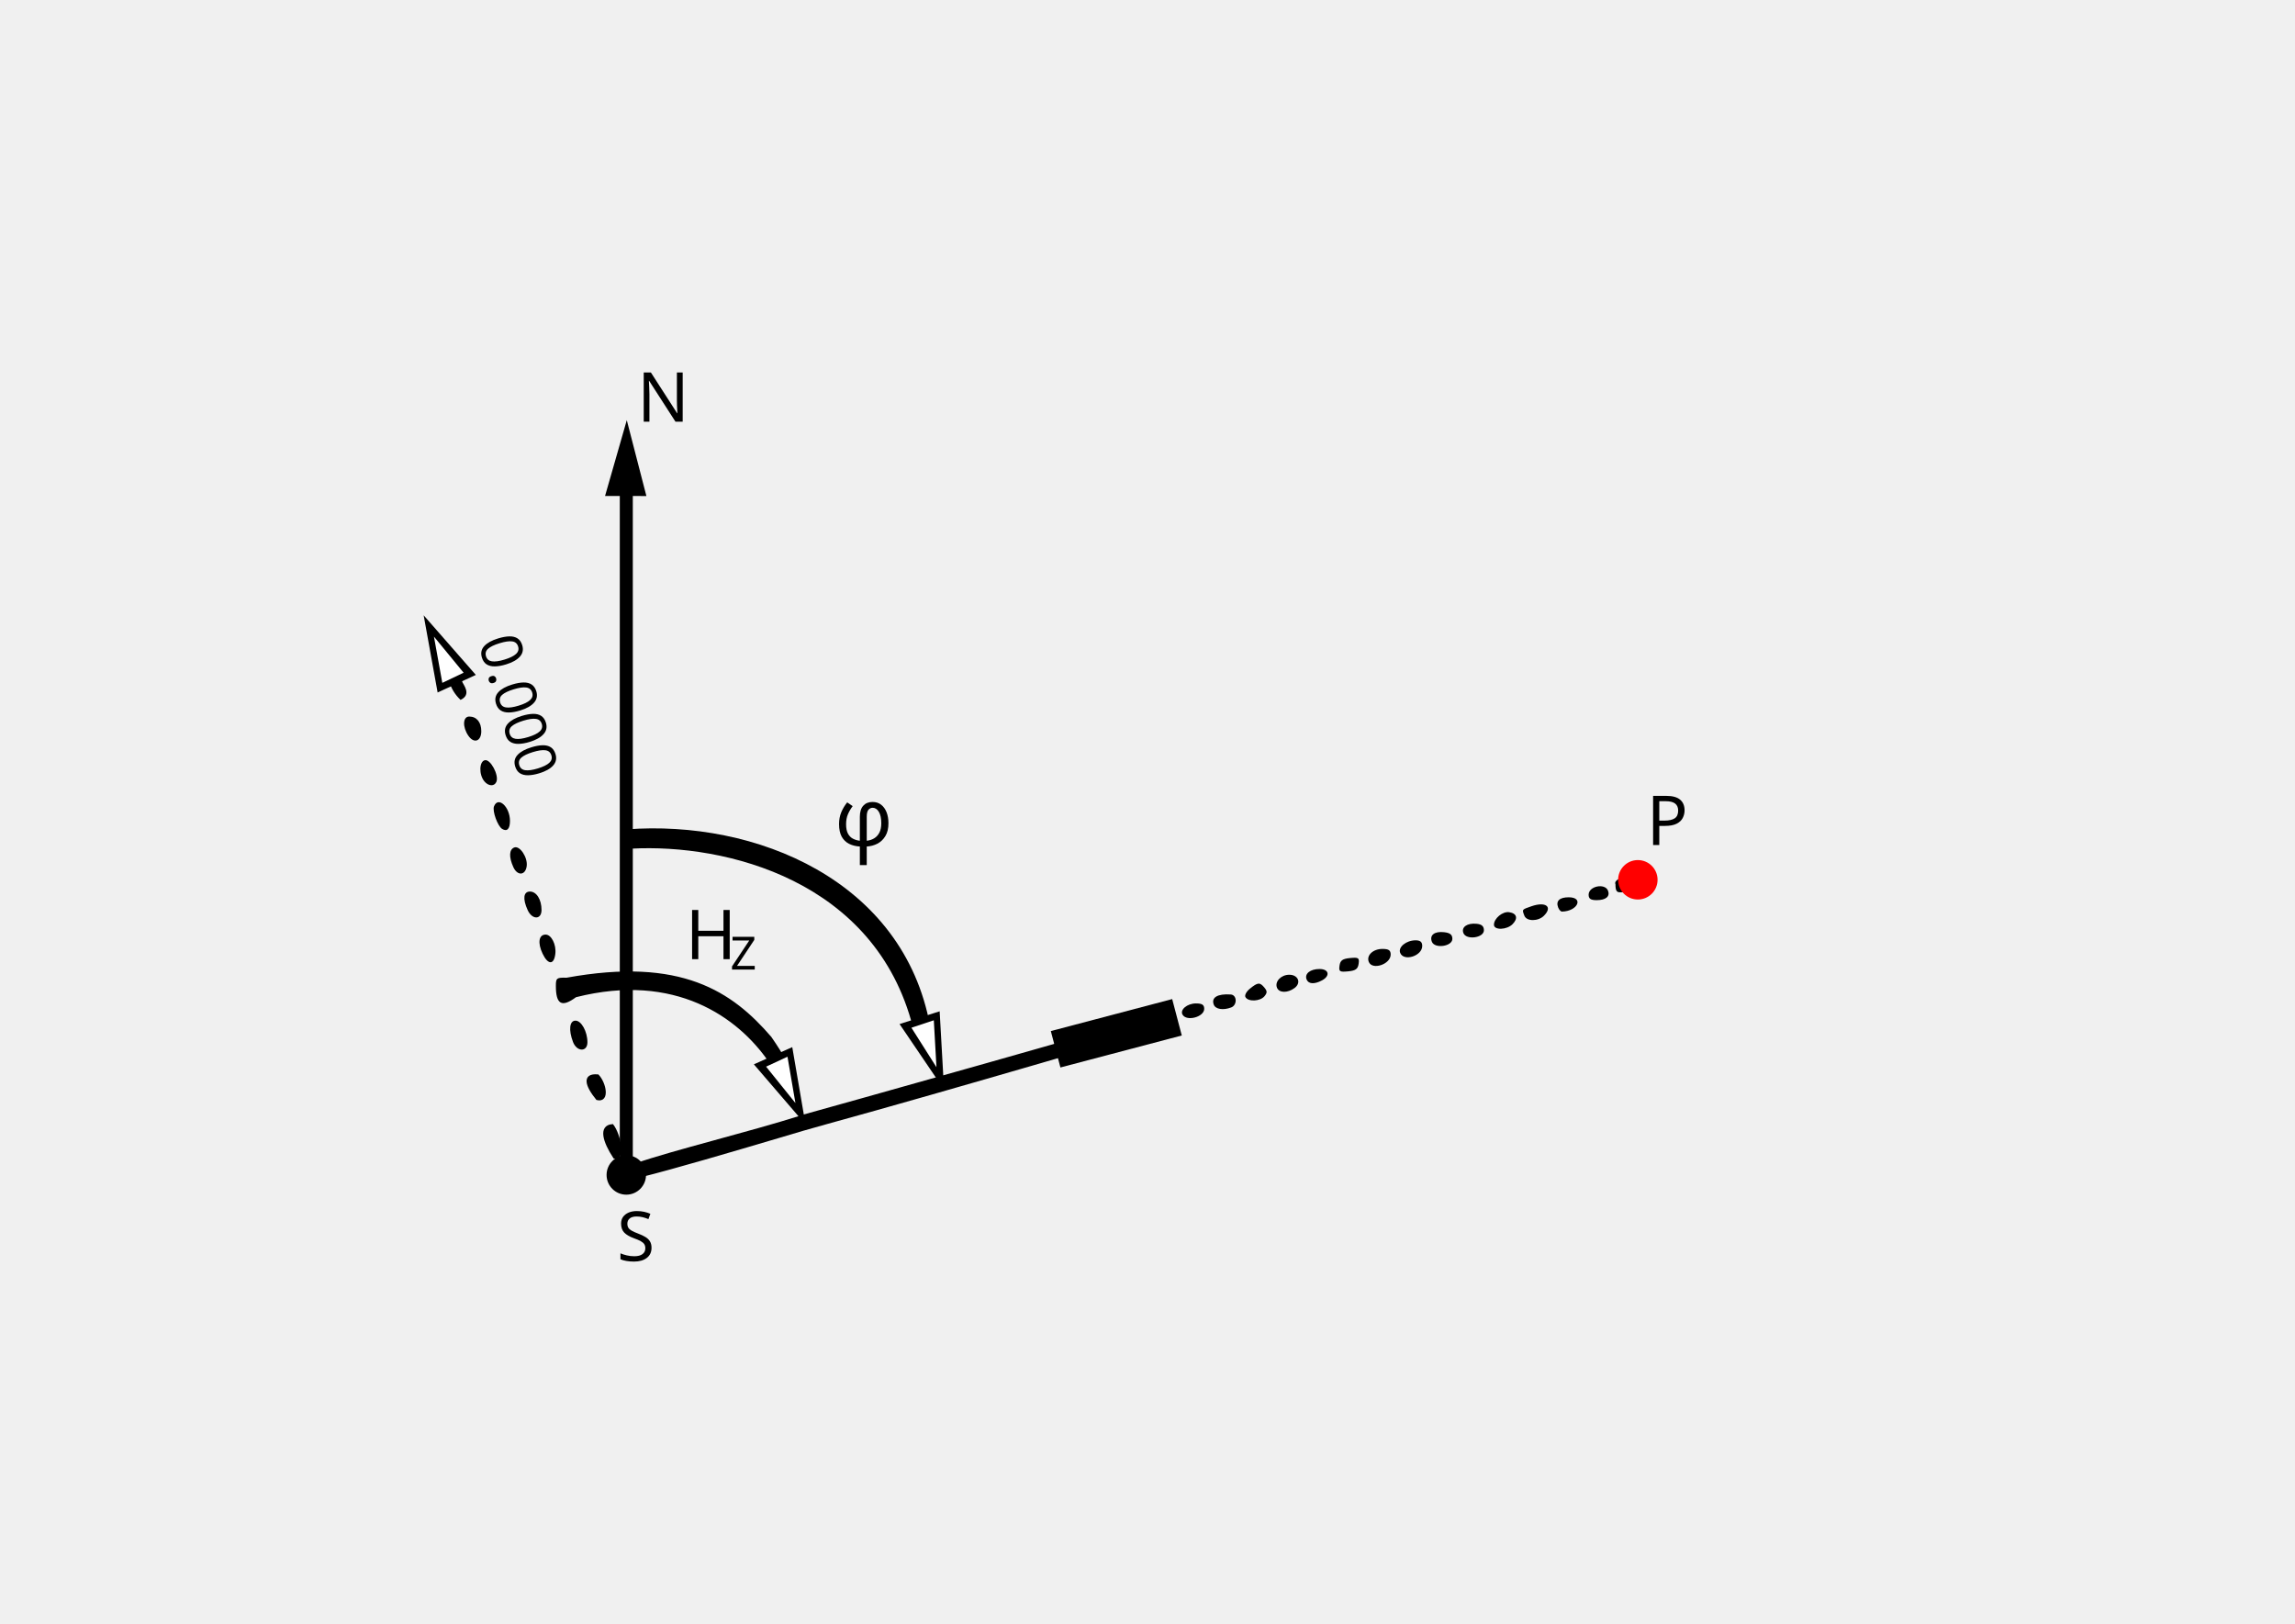
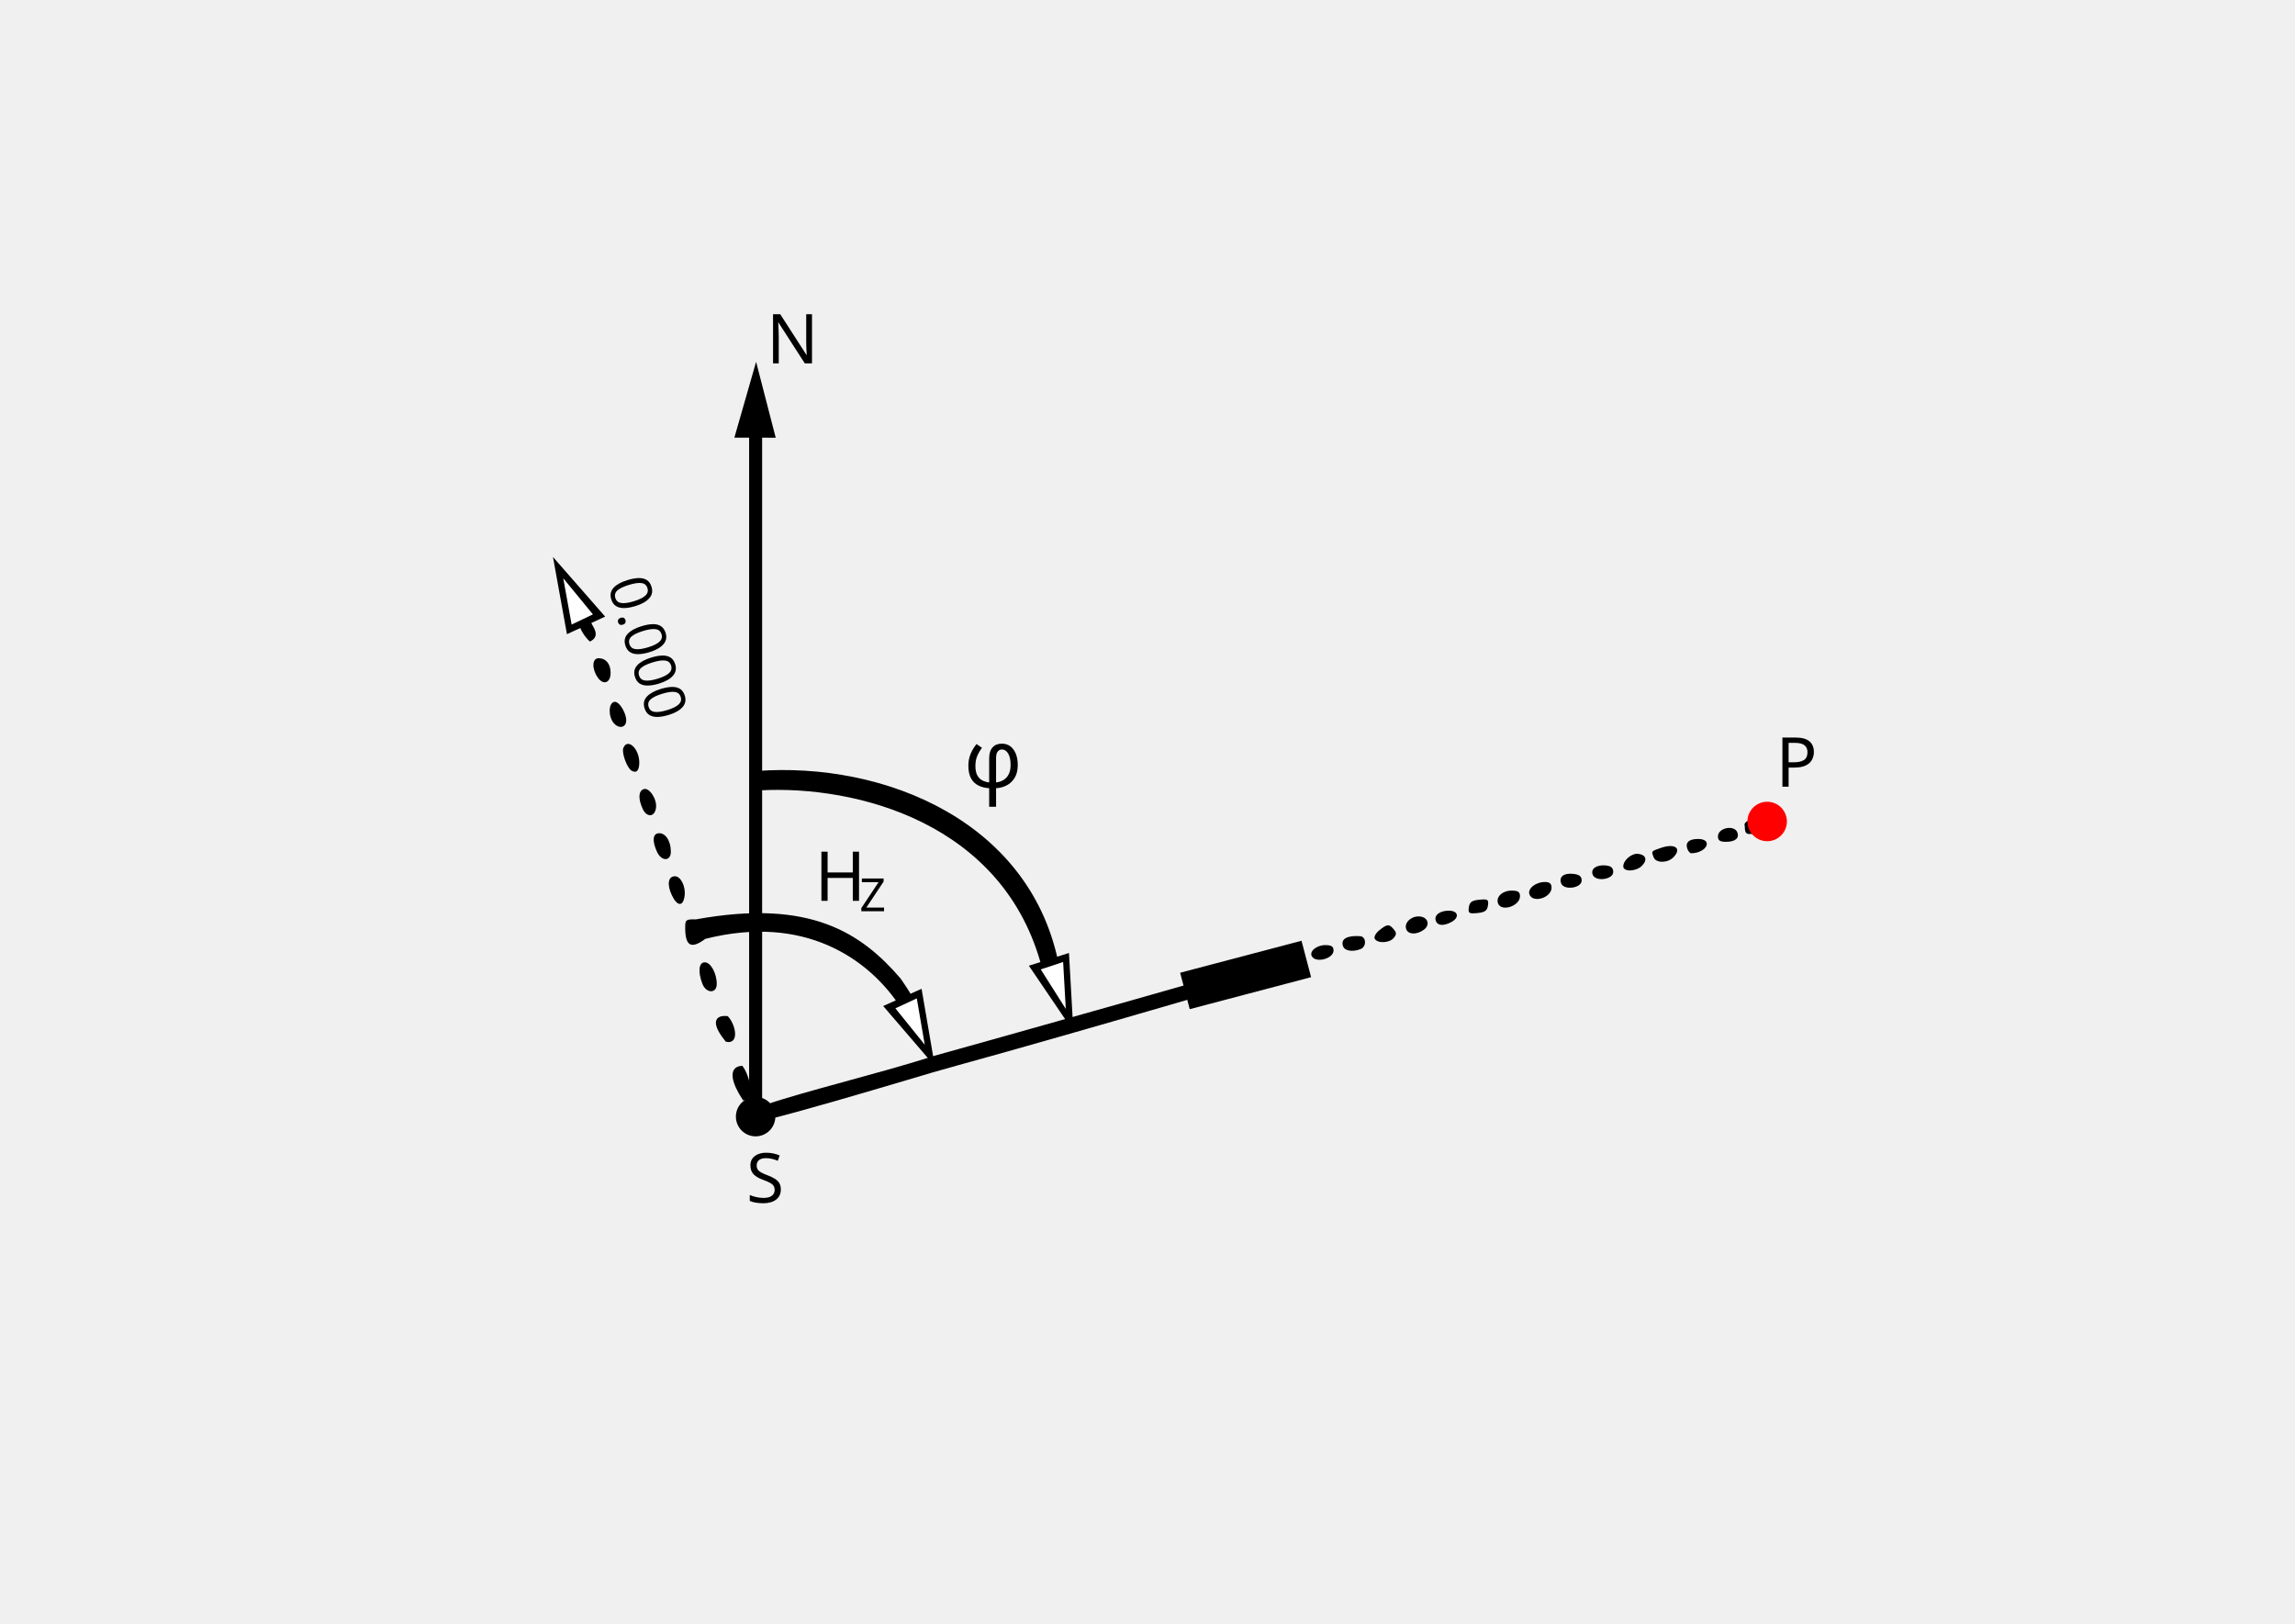
<svg xmlns="http://www.w3.org/2000/svg" id="svg2" version="1.1" width="800" height="566">
  <defs id="defs6" />
-   <path id="path3055" d="m 221.562,405.477 c 13.645,-4.688 38.871,-10.735 57.78,-16.71 -1.923,-4.51 -3.47,-12.433 -11.445,-18.727 -10.638,-15.45 -32.558,-31.177 -67.106,-22.446 -4.975,3.679 -7.022,2.533 -7.022,-3.931 0,-2.747 0.249,-2.937 3.75,-2.865 39.921,-7.277 57.729,4.795 71.365,20.652 9.52,13.802 4.136,9.933 10.087,27.36 5.284,-1.435 125.084,-34.951 128.282,-36.709 2.907,1.905 3.689,2.701 1.861,4.903 -4.269,1.319 -78.833,23.286 -120.846,34.816 -4.4,1.194 -12.05,3.411 -17,4.926 -15.759,4.669 -36.186,10.695 -48.065,13.648 -7.966,-1.338 -9.82,-2.67 -1.641,-4.916 z m -21.819,-42.274 c -1.602,-4.213 -1.227,-7.435 0.864,-7.435 2.058,0 4.161,3.814 4.161,7.547 0,3.44 -3.706,3.357 -5.025,-0.112 z m 212.498,-9.479 c -1.061,-1.717 1.57,-3.956 4.65,-3.956 2.157,0 2.878,0.474 2.878,1.893 0,2.809 -6.043,4.465 -7.527,2.063 z m 10.863,-3.523 c -0.962,-2.508 1.296,-3.864 5.914,-3.551 2.197,0.149 2.329,3.682 0.168,4.511 -2.794,1.072 -5.464,0.651 -6.082,-0.96 z m 11.064,-2.595 c -0.407,-0.658 0.266,-1.959 1.552,-3 2.752,-2.228 3.441,-2.274 5.048,-0.338 0.993,1.197 0.993,1.803 0,3 -1.476,1.778 -5.58,1.988 -6.6,0.338 z m 10.957,-3.351 c -0.817,-2.129 1.442,-4.487 4.297,-4.487 3.139,0 4.258,2.86 1.818,4.645 -2.457,1.797 -5.394,1.721 -6.115,-0.157 z m 10.328,-2.865 c -0.762,-1.986 1.276,-3.622 4.515,-3.622 3.289,0 3.81,2.389 0.866,3.965 -2.668,1.428 -4.752,1.295 -5.381,-0.343 z m 11.486,-4.803 c 0.257,-1.814 1.054,-2.389 3.657,-2.638 2.981,-0.286 3.294,-0.077 3,2 -0.257,1.814 -1.054,2.389 -3.657,2.638 -2.981,0.286 -3.294,0.077 -3,-2 z m 10.185,-1.332 c -0.866,-2.256 1.505,-4.487 4.766,-4.487 2.194,0 2.878,0.467 2.878,1.965 0,3.415 -6.48,5.553 -7.643,2.522 z m -287.978,-2.82 c -1.797,-3.767 -1.338,-6.667 1.055,-6.667 2.009,0 3.762,3.49 3.378,6.722 -0.465,3.913 -2.553,3.887 -4.433,-0.055 z m 298.928,-0.312 c -0.77,-2.008 2.132,-4.355 5.385,-4.355 1.628,0 2.309,0.579 2.309,1.965 0,3.514 -6.489,5.53 -7.694,2.391 z m 11.054,-3.859 c -0.886,-2.309 0.911,-3.708 4.268,-3.325 2.096,0.239 2.872,0.869 2.872,2.328 0,2.65 -6.174,3.512 -7.14,0.997 z m 10.987,-3.034 c -0.799,-2.083 1.342,-3.565 4.653,-3.222 1.747,0.181 2.5,0.861 2.5,2.259 0,2.676 -6.176,3.508 -7.153,0.963 z m 10.653,-2.892 c 0,-2.213 3.024,-4.711 5.296,-4.375 2.689,0.398 3.188,2.176 1.177,4.187 -2.018,2.018 -6.473,2.147 -6.473,0.188 z m 10.607,-3.153 c -0.85,-2.216 -0.928,-2.111 2.421,-3.278 5.015,-1.748 7.546,0.143 4.4,3.289 -2.03,2.03 -6.041,2.024 -6.822,-0.01 z m -347.446,-1.965 c -1.782,-3.912 -1.466,-6.453 0.804,-6.453 2.29,0 4.035,2.783 4.035,6.434 0,3.44 -3.275,3.452 -4.839,0.019 z m 359.219,-0.905 c -0.868,-2.261 0.466,-3.548 3.679,-3.548 5.388,0 3.092,4.891 -2.34,4.986 -0.43,0.008 -1.032,-0.64 -1.339,-1.438 z m 24.254,-4.949 c -2.453,-1.077 -4.294,1.149 -4.275,-3.106 -1.215,-2.904 10.225,-4.37 4.275,3.106 z m -13.634,0.508 c 0,-3.002 5.706,-4.15 6.762,-1.397 0.762,1.986 -0.724,3.29 -3.962,3.29 -2.081,0 -2.8,-0.486 -2.8,-1.893 z m -374.822,-9.615 c -1.603,-3.519 -1.48,-6.162 0.32,-6.853 1.948,-0.748 4.762,3.505 4.329,6.543 -0.461,3.239 -3.23,3.423 -4.649,0.31 z m -3.913,-13.328 c -1.562,-0.966 -3.461,-6.21 -2.837,-7.836 1.41,-3.674 5.572,0.096 5.572,5.048 0,2.802 -1.024,3.846 -2.735,2.788 z m -6.192,-16.576 c -1.951,-2.35 -1.83,-6.956 0.193,-7.375 1.939,-0.401 4.918,5.145 4.02,7.485 -0.657,1.713 -2.745,1.659 -4.213,-0.11 z m -5.545,-15.852 c -2.141,-3.057 -1.992,-6.736 0.273,-6.736 2.571,0 4.2,1.975 4.2,5.093 0,3.522 -2.511,4.444 -4.473,1.643 z m -2.209,-18.979 c 0.272,1.042 3.556,4.517 -0.546,6.44 -8.371,-7.847 -2.748,-20.558 0.546,-6.44 z" style="fill:#000000" />
-   <path id="path3051" d="m 425.518,567.02 c 8.938,-0.166 23.562,-0.166 32.5,0 8.938,0.166 1.625,0.301 -16.25,0.301 -17.875,0 -25.188,-0.136 -16.25,-0.301 z" style="fill:#d2d2d2" />
-   <path id="path3049" d="m 424.076,567.02 c 7.045,-0.172 18.295,-0.172 25,10e-4 6.705,0.173 0.942,0.314 -12.808,0.313 -13.75,-6.1e-4 -19.236,-0.142 -12.192,-0.314 z" style="fill:#afafaf" />
-   <path id="path3047" d="m 425.518,567.023 c 5.088,-0.181 13.412,-0.181 18.5,0 5.088,0.181 0.925,0.33 -9.25,0.33 -10.175,0 -14.338,-0.148 -9.25,-0.33 z" style="fill:#909090" />
-   <path style="fill:#000000;stroke:#000000;stroke-width:1px;stroke-linecap:butt;stroke-linejoin:miter;stroke-opacity:1" d="m 216.551,405.133 0,-235.997 3.536,0 0,239.532 z" id="path3067" />
-   <path style="fill:#000000;fill-opacity:1" d="m 318.244,358.111 c -13.085,-51.299 -65.326,-64.056 -98.132,-62.298 -2.731,-4.461 -1.329,23.968 -1.69,-6.718 45.064,-3.427 96.45,17.792 105.791,68.52 -1.655,6.058 -1.579,5.385 -5.969,0.496 z" id="path3071" />
-   <path style="fill:#ff0000;fill-opacity:1" id="path3109-08-3-0" d="m 138.125,214.75 a 6.875,6.875 0 1 1 -13.75,0 6.875,6.875 0 1 1 13.75,0 z" transform="translate(439.678,91.92166)" />
-   <text xml:space="preserve" style="font-size:40px;font-style:normal;font-weight:normal;line-height:125%;letter-spacing:0px;word-spacing:0px;fill:#000000;fill-opacity:1;stroke:none;font-family:Sans" x="222.066" y="146.986" id="text3428">
-     <tspan id="tspan3430" x="222.066" y="146.986" style="font-size:24px">N</tspan>
-   </text>
-   <text xml:space="preserve" style="font-size:40px;font-style:normal;font-weight:normal;line-height:125%;letter-spacing:0px;word-spacing:0px;fill:#000000;fill-opacity:1;stroke:none;font-family:Sans" x="290.933" y="294.819" id="text3527-9">
-     <tspan id="tspan3529-5" x="290.933" y="294.819" style="font-size:28px">φ</tspan>
-   </text>
-   <path style="fill:#000000;fill-opacity:1" id="path3109-08-3-0-7" d="m 138.125,214.75 a 6.875,6.875 0 1 1 -13.75,0 6.875,6.875 0 1 1 13.75,0 z" transform="translate(87.06922,194.8026)" />
-   <path style="fill:#000000;stroke:#000000;stroke-width:1px;stroke-linecap:butt;stroke-linejoin:miter;stroke-opacity:1" d="m 279.992,390.252 -16.386,-19.072 12.18,-5.46 z" id="path3223-34-2" />
-   <path style="fill:#ffffff;stroke:#000000;stroke-width:0.734px;stroke-linecap:butt;stroke-linejoin:miter;stroke-opacity:1" d="m 277.874,385.823 -11.409,-14.153 8.32,-3.863 z" id="path3223-4-87-0" />
-   <rect style="fill:#000000;fill-opacity:1" id="rect3160" width="43.75" height="13.125" x="262.596" y="440.894" transform="matrix(0.9669718,-0.2548832,0.2548832,0.9669718,0,0)" />
-   <path style="fill:#000000;stroke:#000000;stroke-width:1px;stroke-linecap:butt;stroke-linejoin:miter;stroke-opacity:1" d="m 328.485,378.031 -14.121,-20.805 12.72,-4.046 z" id="path3223-34-8" />
-   <path style="fill:#ffffff;stroke:#000000;stroke-width:0.734px;stroke-linecap:butt;stroke-linejoin:miter;stroke-opacity:1" d="m 326.882,373.391 -9.733,-15.354 8.704,-2.896 z" id="path3223-4-87-1" />
-   <path style="fill:#000000;stroke:#000000;stroke-width:1px;stroke-linecap:butt;stroke-linejoin:miter;stroke-opacity:1" d="m 148.492,216.165 16.563,18.919 -12.129,5.573 z" id="path3223-34-7" />
-   <path style="fill:#ffffff;stroke:#000000;stroke-width:0.734px;stroke-linecap:butt;stroke-linejoin:miter;stroke-opacity:1" d="m 150.652,220.575 11.54,14.046 -8.284,3.941 z" id="path3223-4-87-8" />
-   <path style="fill:#000000;stroke:#000000;stroke-width:1px;stroke-linecap:butt;stroke-linejoin:miter;stroke-opacity:1" d="m 218.462,148.352 -6.889,24.034 13.105,0.011 z" id="path3223-2-5" />
-   <path style="fill:#000000;stroke:#000000;stroke-width:0.928px;stroke-linecap:butt;stroke-linejoin:miter;stroke-opacity:1" d="m 208.175,383.009 c -3.759,-4.615 -4.925,-8.513 0.2,-8.045 2.48,2.655 3.753,9 -0.2,8.045 z" id="path3210" />
-   <path style="fill:#000000;stroke:#000000;stroke-width:1px;stroke-linecap:butt;stroke-linejoin:miter;stroke-opacity:1" d="m 214.219,403.383 c -3.672,-5.584 -5.1,-10.69 -0.779,-11.04 2.377,3.152 4.182,11.582 0.779,11.04 z" id="path3210-3" />
-   <text xml:space="preserve" style="font-size:40px;font-style:normal;font-weight:normal;line-height:125%;letter-spacing:0px;word-spacing:0px;fill:#000000;fill-opacity:1;stroke:none;font-family:Sans" x="238.927" y="334.332" id="text3428-3">
-     <tspan id="tspan3430-1" x="238.927" y="334.332" style="font-size:24px">H</tspan>
-   </text>
-   <text xml:space="preserve" style="font-size:18px;font-style:normal;font-weight:normal;line-height:125%;letter-spacing:0px;word-spacing:0px;fill:#000000;fill-opacity:1;stroke:none;font-family:Sans" x="254.558" y="337.958" id="text3251">
-     <tspan id="tspan3253" x="254.558" y="337.958" style="font-size:16px">Z</tspan>
-   </text>
-   <text xml:space="preserve" style="font-size:40px;font-style:normal;font-weight:normal;line-height:125%;letter-spacing:0px;word-spacing:0px;fill:#000000;fill-opacity:1;stroke:none;font-family:Sans" x="573.919" y="294.557" id="text3428-6">
-     <tspan id="tspan3430-11" x="573.919" y="294.557" style="font-size:24px">P</tspan>
-   </text>
-   <text xml:space="preserve" style="font-size:40px;font-style:normal;font-weight:normal;line-height:125%;letter-spacing:0px;word-spacing:0px;fill:#000000;fill-opacity:1;stroke:none;font-family:Sans" x="262.585" y="-93.856" id="text3428-34" transform="matrix(0.2922893,0.9563299,-0.9563299,0.2922893,0,0)">
-     <tspan id="tspan3430-9" x="262.585" y="-93.856" style="font-size:20px">0.000</tspan>
-   </text>
-   <text xml:space="preserve" style="font-size:40px;font-style:normal;font-weight:normal;line-height:125%;letter-spacing:0px;word-spacing:0px;fill:#000000;fill-opacity:1;stroke:none;font-family:Sans" x="215.062" y="439.514" id="text3428-8">
-     <tspan id="tspan3430-15" x="215.062" y="439.514" style="font-size:24px">S</tspan>
-   </text>
+   <g id="g3013">
+     <path style="fill:#000000" d="m 266.64,385.147 c 13.645,-4.688 38.871,-10.735 57.78,-16.71 -1.923,-4.51 -3.47,-12.433 -11.445,-18.727 -10.638,-15.45 -32.558,-31.177 -67.106,-22.446 -4.975,3.679 -7.022,2.533 -7.022,-3.931 0,-2.747 0.249,-2.937 3.75,-2.865 39.921,-7.277 57.729,4.795 71.365,20.652 9.52,13.802 4.136,9.933 10.087,27.36 5.284,-1.435 125.084,-34.951 128.282,-36.709 2.907,1.905 3.689,2.701 1.861,4.903 -4.269,1.319 -78.833,23.286 -120.846,34.816 -4.4,1.194 -12.05,3.411 -17,4.926 -15.759,4.669 -36.186,10.695 -48.065,13.648 -7.966,-1.338 -9.82,-2.67 -1.641,-4.916 z m -21.819,-42.274 c -1.602,-4.213 -1.227,-7.435 0.864,-7.435 2.058,0 4.161,3.814 4.161,7.547 0,3.44 -3.706,3.357 -5.025,-0.112 z m 212.498,-9.479 c -1.061,-1.717 1.57,-3.956 4.65,-3.956 2.157,0 2.878,0.474 2.878,1.893 0,2.809 -6.043,4.465 -7.527,2.063 z m 10.863,-3.523 c -0.962,-2.508 1.296,-3.864 5.914,-3.551 2.197,0.149 2.329,3.682 0.168,4.511 -2.794,1.072 -5.464,0.651 -6.082,-0.96 z m 11.064,-2.595 c -0.407,-0.658 0.266,-1.959 1.552,-3 2.752,-2.228 3.441,-2.274 5.048,-0.338 0.993,1.197 0.993,1.803 0,3 -1.476,1.778 -5.58,1.988 -6.6,0.338 z m 10.957,-3.351 c -0.817,-2.129 1.442,-4.487 4.297,-4.487 3.139,0 4.258,2.86 1.818,4.645 -2.457,1.797 -5.394,1.721 -6.115,-0.157 z m 10.328,-2.865 c -0.762,-1.986 1.276,-3.622 4.515,-3.622 3.289,0 3.81,2.389 0.866,3.965 -2.668,1.428 -4.752,1.295 -5.381,-0.343 z m 11.486,-4.803 c 0.257,-1.814 1.054,-2.389 3.657,-2.638 2.981,-0.286 3.294,-0.077 3,2 -0.257,1.814 -1.054,2.389 -3.657,2.638 -2.981,0.286 -3.294,0.077 -3,-2 z m 10.185,-1.332 c -0.866,-2.256 1.505,-4.487 4.766,-4.487 2.194,0 2.878,0.467 2.878,1.965 0,3.415 -6.48,5.553 -7.643,2.522 z M 234.224,312.106 c -1.797,-3.767 -1.338,-6.667 1.055,-6.667 2.009,0 3.762,3.49 3.378,6.722 -0.465,3.913 -2.553,3.887 -4.433,-0.055 z m 298.928,-0.312 c -0.77,-2.008 2.132,-4.355 5.385,-4.355 1.628,0 2.309,0.579 2.309,1.965 0,3.514 -6.489,5.53 -7.694,2.391 z m 11.054,-3.859 c -0.886,-2.309 0.911,-3.708 4.268,-3.325 2.096,0.239 2.872,0.869 2.872,2.328 0,2.65 -6.174,3.512 -7.14,0.997 z m 10.987,-3.034 c -0.799,-2.083 1.342,-3.565 4.653,-3.222 1.747,0.181 2.5,0.861 2.5,2.259 0,2.676 -6.176,3.508 -7.153,0.963 z m 10.653,-2.892 c 0,-2.213 3.024,-4.711 5.296,-4.375 2.689,0.398 3.188,2.176 1.177,4.187 -2.018,2.018 -6.473,2.147 -6.473,0.188 z m 10.607,-3.153 c -0.85,-2.216 -0.928,-2.111 2.421,-3.278 5.015,-1.748 7.546,0.143 4.4,3.289 -2.03,2.03 -6.041,2.024 -6.822,-0.01 z M 229.006,296.891 c -1.782,-3.912 -1.466,-6.453 0.804,-6.453 2.29,0 4.035,2.783 4.035,6.434 0,3.44 -3.275,3.452 -4.839,0.019 z m 359.219,-0.905 c -0.868,-2.261 0.466,-3.548 3.679,-3.548 5.388,0 3.092,4.891 -2.34,4.986 -0.43,0.008 -1.032,-0.64 -1.339,-1.438 z m 24.254,-4.949 c -2.453,-1.077 -4.294,1.149 -4.275,-3.106 -1.215,-2.904 10.225,-4.37 4.275,3.106 z m -13.634,0.508 c 0,-3.002 5.706,-4.15 6.762,-1.397 0.762,1.986 -0.724,3.29 -3.962,3.29 -2.081,0 -2.8,-0.486 -2.8,-1.893 z m -374.822,-9.615 c -1.603,-3.519 -1.48,-6.162 0.32,-6.853 1.948,-0.748 4.762,3.505 4.329,6.543 -0.461,3.239 -3.23,3.423 -4.649,0.31 z m -3.913,-13.328 c -1.562,-0.966 -3.461,-6.21 -2.837,-7.836 1.41,-3.674 5.572,0.096 5.572,5.048 0,2.802 -1.024,3.846 -2.735,2.788 z m -6.192,-16.576 c -1.951,-2.35 -1.83,-6.956 0.193,-7.375 1.939,-0.401 4.918,5.145 4.02,7.485 -0.657,1.713 -2.745,1.659 -4.213,-0.11 z m -5.545,-15.852 c -2.141,-3.057 -1.992,-6.736 0.273,-6.736 2.571,0 4.2,1.975 4.2,5.093 0,3.522 -2.511,4.444 -4.473,1.643 z m -2.209,-18.979 c 0.272,1.042 3.556,4.517 -0.546,6.44 -8.371,-7.847 -2.748,-20.558 0.546,-6.44 z" id="path3055" />
+     <path id="path3067" d="m 261.63,384.804 0,-235.997 3.536,0 0,239.532 z" style="fill:#000000;stroke:#000000;stroke-width:1px;stroke-linecap:butt;stroke-linejoin:miter;stroke-opacity:1" />
+     <path id="path3071" d="m 363.322,337.782 c -13.085,-51.299 -65.326,-64.056 -98.132,-62.298 -2.731,-4.461 -1.329,23.968 -1.69,-6.718 45.064,-3.427 96.45,17.792 105.791,68.52 -1.655,6.058 -1.579,5.385 -5.969,0.496 z" style="fill:#000000;fill-opacity:1" />
+     <path transform="translate(484.756,71.59234)" d="m 138.125,214.75 a 6.875,6.875 0 1 1 -13.75,0 6.875,6.875 0 1 1 13.75,0 z" id="path3109-08-3-0" style="fill:#ff0000;fill-opacity:1" />
+     <text id="text3428" y="126.657" x="267.144" style="font-size:40px;font-style:normal;font-weight:normal;line-height:125%;letter-spacing:0px;word-spacing:0px;fill:#000000;fill-opacity:1;stroke:none;font-family:Sans" xml:space="preserve">
+       <tspan style="font-size:24px" y="126.657" x="267.144" id="tspan3430">N</tspan>
+     </text>
+     <text id="text3527-9" y="274.49" x="336.011" style="font-size:40px;font-style:normal;font-weight:normal;line-height:125%;letter-spacing:0px;word-spacing:0px;fill:#000000;fill-opacity:1;stroke:none;font-family:Sans" xml:space="preserve">
+       <tspan style="font-size:28px" y="274.49" x="336.011" id="tspan3529-5">φ</tspan>
+     </text>
+     <path transform="translate(132.1473,174.4733)" d="m 138.125,214.75 a 6.875,6.875 0 1 1 -13.75,0 6.875,6.875 0 1 1 13.75,0 z" id="path3109-08-3-0-7" style="fill:#000000;fill-opacity:1" />
+     <path id="path3223-34-2" d="m 325.07,369.922 -16.386,-19.072 12.18,-5.46 z" style="fill:#000000;stroke:#000000;stroke-width:1px;stroke-linecap:butt;stroke-linejoin:miter;stroke-opacity:1" />
+     <path id="path3223-4-87-0" d="m 322.952,365.493 -11.409,-14.153 8.32,-3.863 z" style="fill:#ffffff;stroke:#000000;stroke-width:0.734px;stroke-linecap:butt;stroke-linejoin:miter;stroke-opacity:1" />
+     <rect transform="matrix(0.9669718,-0.2548832,0.2548832,0.9669718,0,0)" y="432.726" x="311.367" height="13.125" width="43.75" id="rect3160" style="fill:#000000;fill-opacity:1" />
+     <path id="path3223-34-8" d="m 373.563,357.702 -14.121,-20.805 12.72,-4.046 z" style="fill:#000000;stroke:#000000;stroke-width:1px;stroke-linecap:butt;stroke-linejoin:miter;stroke-opacity:1" />
+     <path id="path3223-4-87-1" d="m 371.96,353.062 -9.733,-15.354 8.704,-2.896 z" style="fill:#ffffff;stroke:#000000;stroke-width:0.734px;stroke-linecap:butt;stroke-linejoin:miter;stroke-opacity:1" />
+     <path id="path3223-34-7" d="m 193.57,195.836 16.563,18.919 -12.129,5.573 z" style="fill:#000000;stroke:#000000;stroke-width:1px;stroke-linecap:butt;stroke-linejoin:miter;stroke-opacity:1" />
+     <path id="path3223-4-87-8" d="m 195.73,200.245 11.54,14.046 -8.284,3.941 z" style="fill:#ffffff;stroke:#000000;stroke-width:0.734px;stroke-linecap:butt;stroke-linejoin:miter;stroke-opacity:1" />
+     <path id="path3223-2-5" d="m 263.54,128.023 -6.889,24.034 13.105,0.011 z" style="fill:#000000;stroke:#000000;stroke-width:1px;stroke-linecap:butt;stroke-linejoin:miter;stroke-opacity:1" />
+     <path id="path3210" d="m 253.253,362.679 c -3.759,-4.615 -4.925,-8.513 0.2,-8.045 2.48,2.655 3.753,9 -0.2,8.045 z" style="fill:#000000;stroke:#000000;stroke-width:0.928px;stroke-linecap:butt;stroke-linejoin:miter;stroke-opacity:1" />
+     <path id="path3210-3" d="m 259.297,383.053 c -3.672,-5.584 -5.1,-10.69 -0.779,-11.04 2.377,3.152 4.182,11.582 0.779,11.04 z" style="fill:#000000;stroke:#000000;stroke-width:1px;stroke-linecap:butt;stroke-linejoin:miter;stroke-opacity:1" />
+     <text id="text3428-3" y="314.002" x="284.005" style="font-size:40px;font-style:normal;font-weight:normal;line-height:125%;letter-spacing:0px;word-spacing:0px;fill:#000000;fill-opacity:1;stroke:none;font-family:Sans" xml:space="preserve">
+       <tspan style="font-size:24px" y="314.002" x="284.005" id="tspan3430-1">H</tspan>
+     </text>
+     <text id="text3251" y="317.629" x="299.637" style="font-size:18px;font-style:normal;font-weight:normal;line-height:125%;letter-spacing:0px;word-spacing:0px;fill:#000000;fill-opacity:1;stroke:none;font-family:Sans" xml:space="preserve">
+       <tspan style="font-size:16px" y="317.629" x="299.637" id="tspan3253">Z</tspan>
+     </text>
+     <text id="text3428-6" y="274.228" x="618.997" style="font-size:40px;font-style:normal;font-weight:normal;line-height:125%;letter-spacing:0px;word-spacing:0px;fill:#000000;fill-opacity:1;stroke:none;font-family:Sans" xml:space="preserve">
+       <tspan style="font-size:24px" y="274.228" x="618.997" id="tspan3430-11">P</tspan>
+     </text>
+     <text transform="matrix(0.2922893,0.9563299,-0.9563299,0.2922893,0,0)" id="text3428-34" y="-142.908" x="256.319" style="font-size:40px;font-style:normal;font-weight:normal;line-height:125%;letter-spacing:0px;word-spacing:0px;fill:#000000;fill-opacity:1;stroke:none;font-family:Sans" xml:space="preserve">
+       <tspan style="font-size:20px" y="-142.908" x="256.319" id="tspan3430-9">0.000</tspan>
+     </text>
+     <text id="text3428-8" y="419.185" x="260.14" style="font-size:40px;font-style:normal;font-weight:normal;line-height:125%;letter-spacing:0px;word-spacing:0px;fill:#000000;fill-opacity:1;stroke:none;font-family:Sans" xml:space="preserve">
+       <tspan style="font-size:24px" y="419.185" x="260.14" id="tspan3430-15">S</tspan>
+     </text>
+   </g>
</svg>
